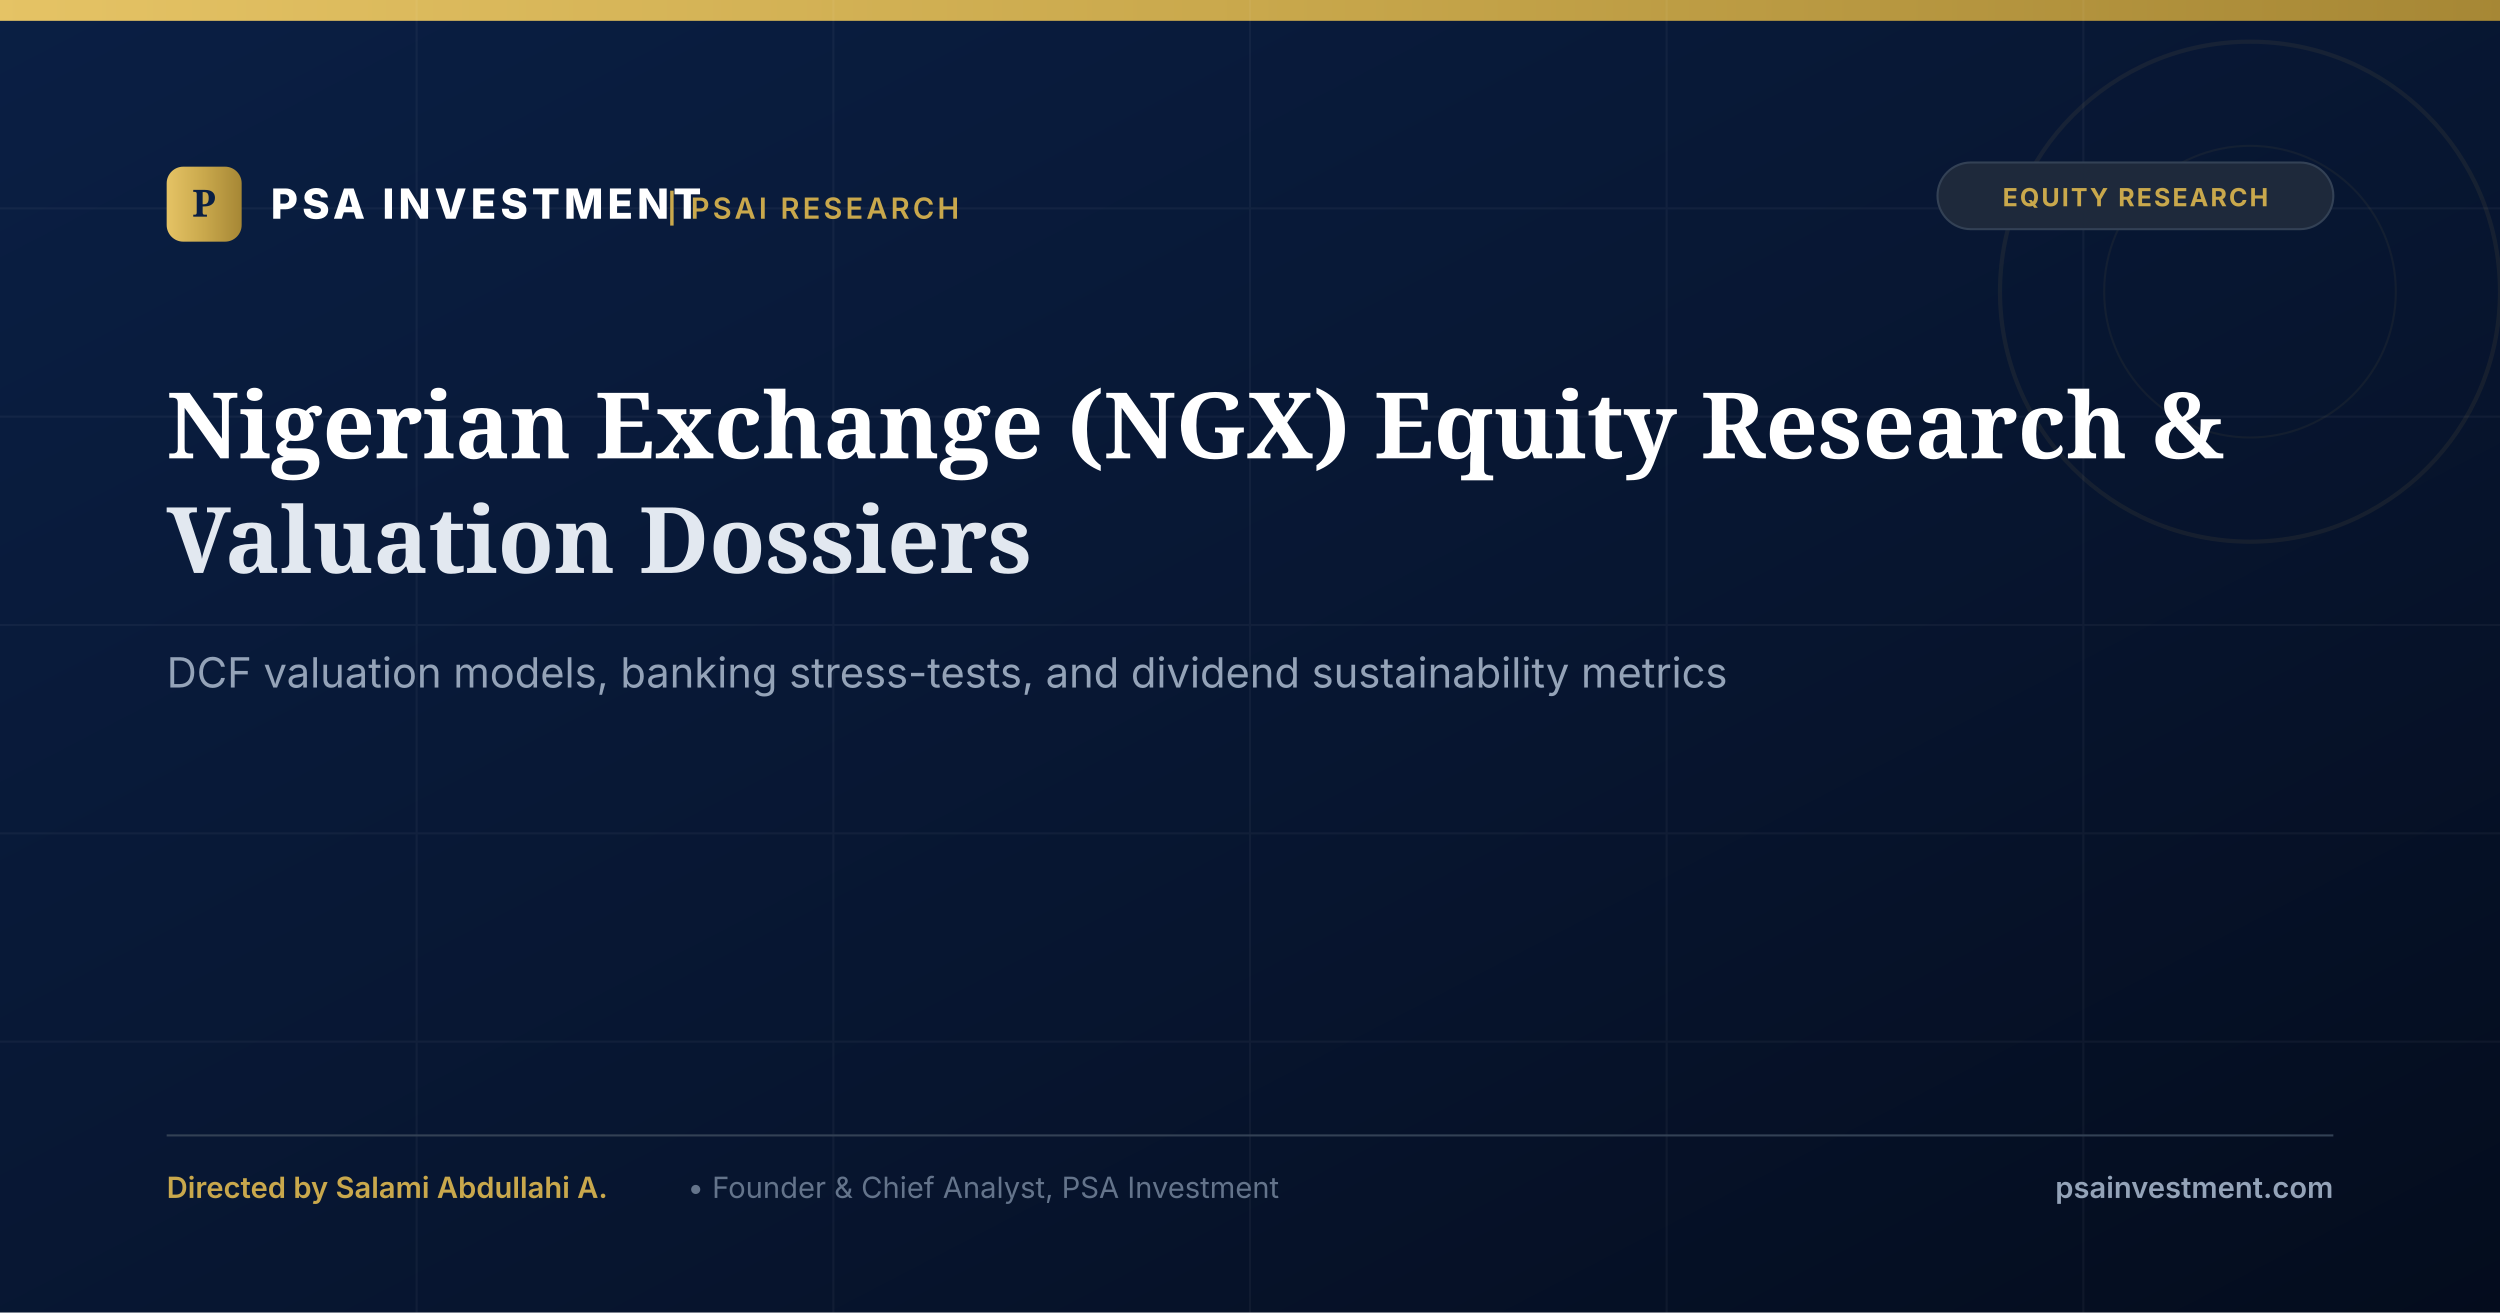
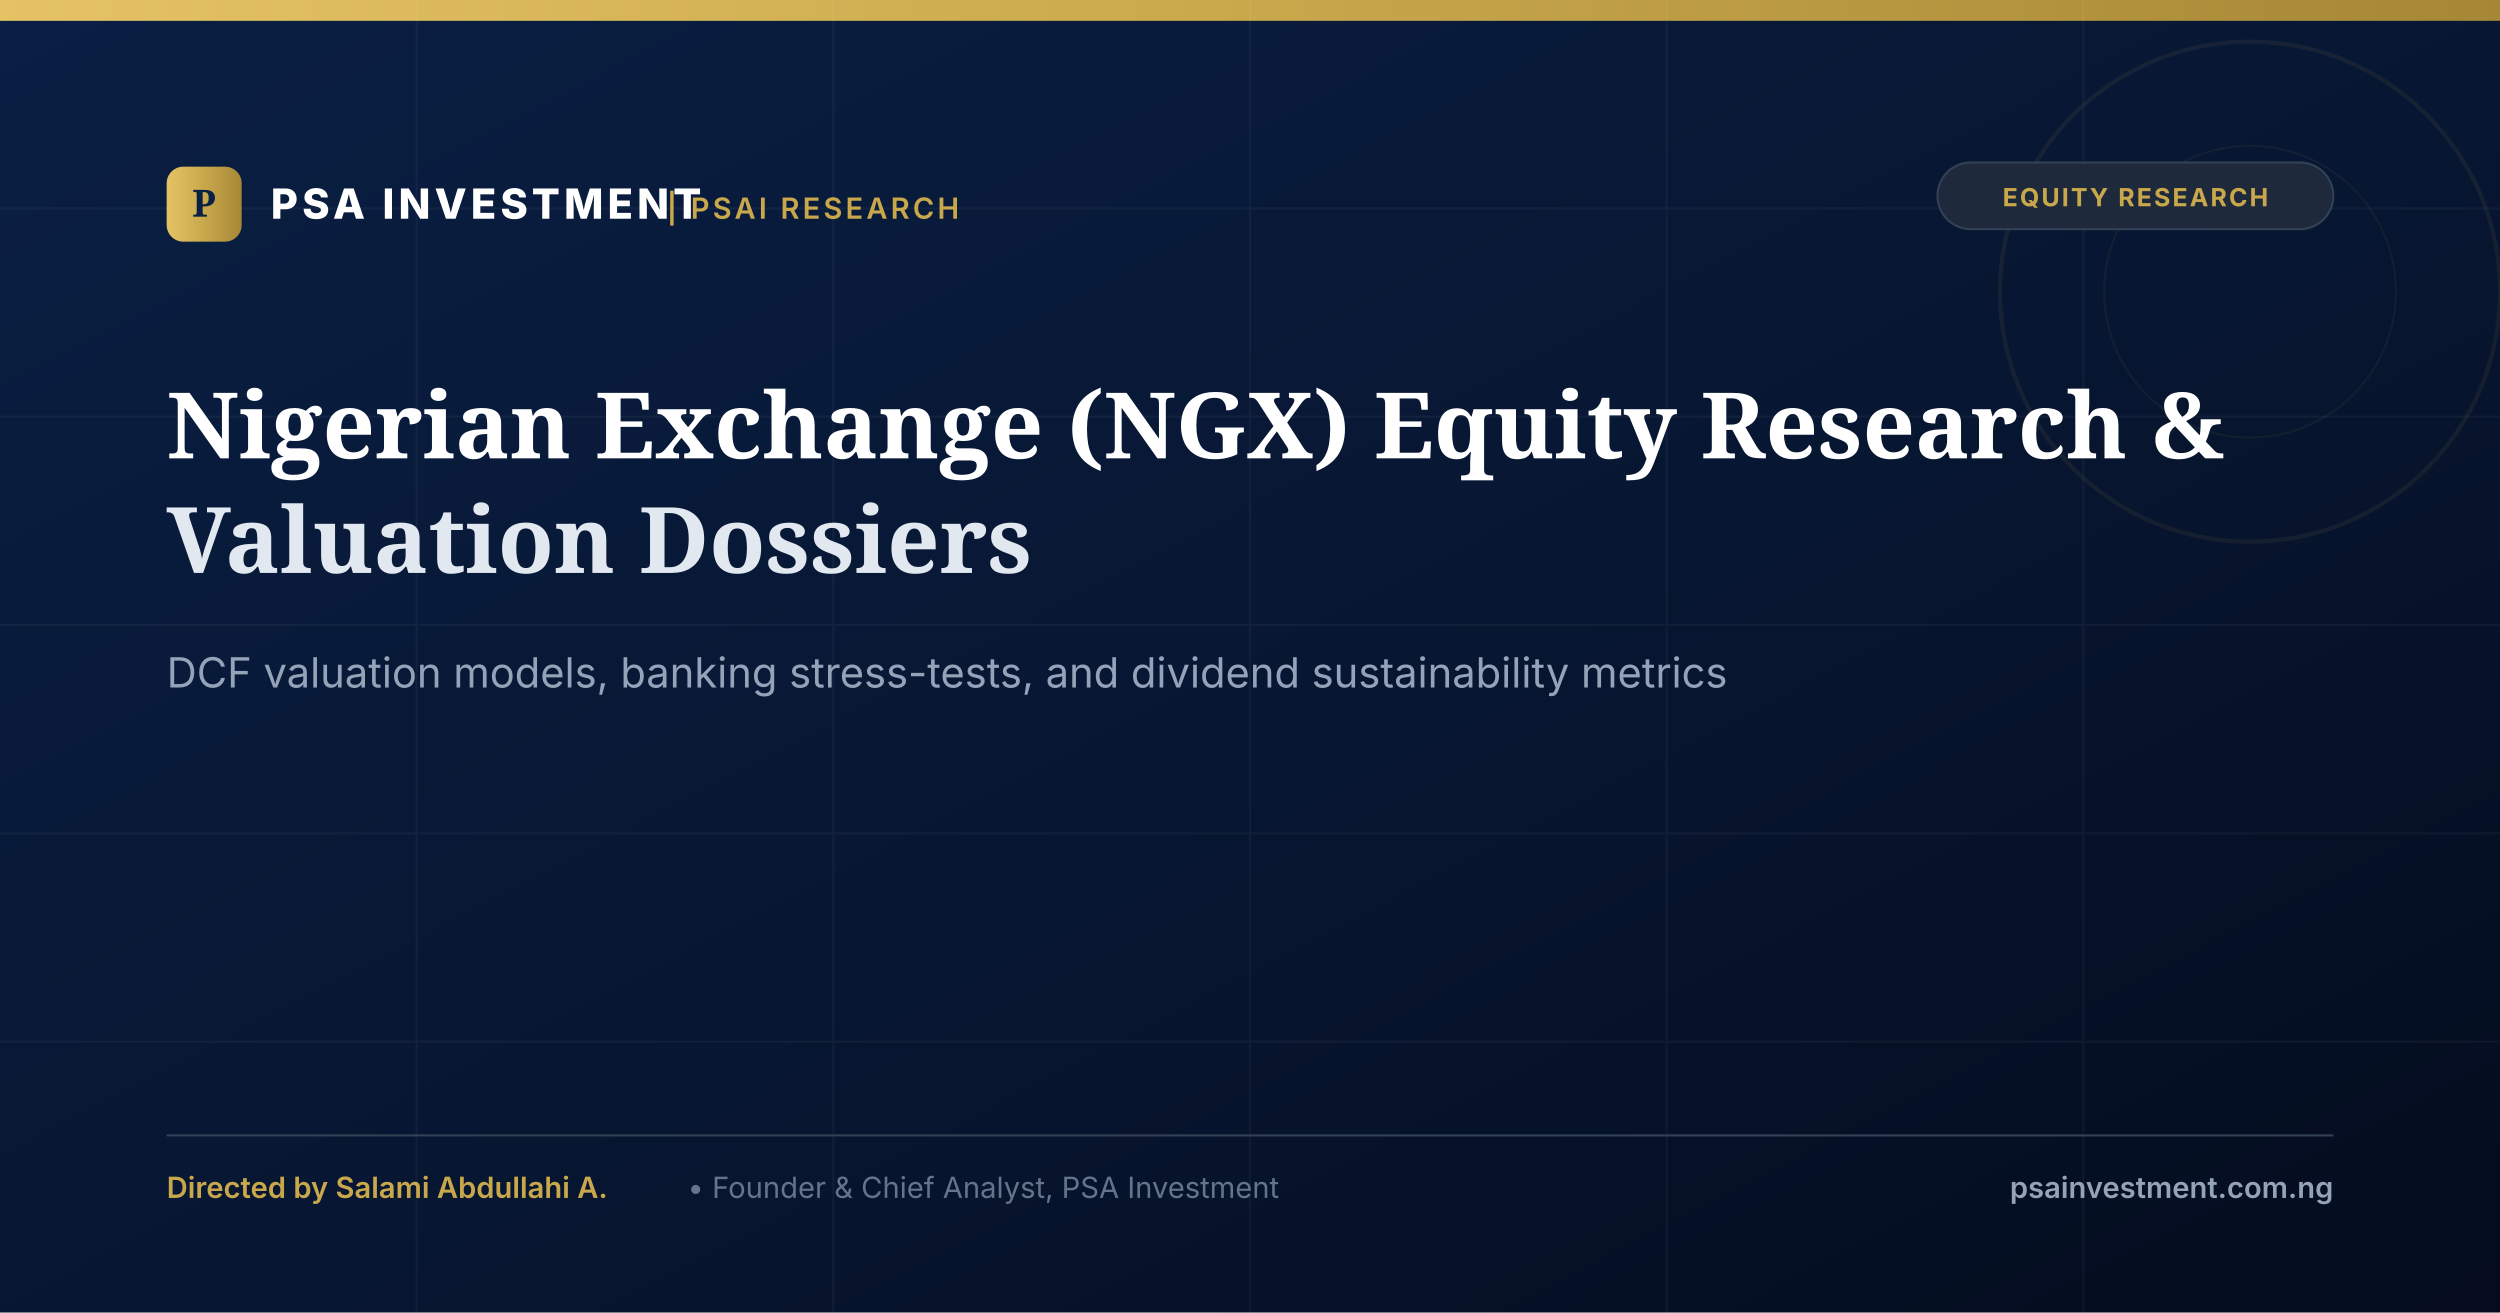
<svg xmlns="http://www.w3.org/2000/svg" width="1200" height="630" viewBox="0 0 1200 630">
  <defs>
    <linearGradient id="bgGrad" x1="0%" y1="0%" x2="100%" y2="100%">
      <stop offset="0%" stop-color="#0A1F44" />
      <stop offset="60%" stop-color="#07152F" />
      <stop offset="100%" stop-color="#040C1D" />
    </linearGradient>
    <linearGradient id="goldGrad" x1="0%" y1="0%" x2="100%" y2="0%">
      <stop offset="0%" stop-color="#E5C365" />
      <stop offset="50%" stop-color="#C9A84C" />
      <stop offset="100%" stop-color="#A68735" />
    </linearGradient>
  </defs>
  <rect width="1200" height="630" fill="url(#bgGrad)" />
  <rect x="0" y="0" width="1200" height="10" fill="url(#goldGrad)" />
  <g opacity="0.04" stroke="#FFFFFF" stroke-width="1">
    <line x1="0" y1="100" x2="1200" y2="100" />
    <line x1="0" y1="200" x2="1200" y2="200" />
    <line x1="0" y1="300" x2="1200" y2="300" />
    <line x1="0" y1="400" x2="1200" y2="400" />
    <line x1="0" y1="500" x2="1200" y2="500" />
    <line x1="200" y1="0" x2="200" y2="630" />
    <line x1="400" y1="0" x2="400" y2="630" />
    <line x1="600" y1="0" x2="600" y2="630" />
    <line x1="800" y1="0" x2="800" y2="630" />
    <line x1="1000" y1="0" x2="1000" y2="630" />
  </g>
  <circle cx="1080" cy="140" r="120" fill="none" stroke="#C9A84C" stroke-width="2" opacity="0.08" />
  <circle cx="1080" cy="140" r="70" fill="none" stroke="#C9A84C" stroke-width="1" opacity="0.06" />
  <g transform="translate(80, 80)">
    <rect x="0" y="0" width="36" height="36" rx="8" fill="url(#goldGrad)" />
    <text x="18" y="24" font-family="'Playfair Display', Georgia, serif" font-size="18" font-weight="bold" fill="#0A1F44" text-anchor="middle">P</text>
    <text x="50" y="25" font-family="'Inter', -apple-system, sans-serif" font-size="20" font-weight="800" fill="#FFFFFF" letter-spacing="2">PSA INVESTMENT</text>
    <text x="240" y="25" font-family="'Inter', -apple-system, sans-serif" font-size="14" font-weight="600" fill="#C9A84C" letter-spacing="1.5">| PSAI RESEARCH</text>
    <rect x="850" y="-2" width="190" height="32" rx="16" fill="#1E293B" stroke="#334155" stroke-width="1" />
    <text x="945" y="19" font-family="'Inter', -apple-system, sans-serif" font-size="12" font-weight="700" fill="#C9A84C" text-anchor="middle" letter-spacing="1">EQUITY RESEARCH</text>
  </g>
  <g transform="translate(80, 180)">
    <text x="0" y="40" font-family="'Playfair Display', Georgia, serif" font-size="44" font-weight="bold" fill="#FFFFFF">
      Nigerian Exchange (NGX) Equity Research &amp;
    </text>
    <text x="0" y="95" font-family="'Playfair Display', Georgia, serif" font-size="44" font-weight="bold" fill="#E2E8F0">
      Valuation Dossiers
    </text>
    <text x="0" y="150" font-family="'Inter', -apple-system, sans-serif" font-size="20" font-weight="400" fill="#94A3B8">
      DCF valuation models, banking stress-tests, and dividend sustainability metrics
    </text>
  </g>
  <g transform="translate(80, 570)">
    <line x1="0" y1="-25" x2="1040" y2="-25" stroke="#334155" stroke-width="1" />
    <text x="0" y="5" font-family="'Inter', sans-serif" font-size="14" font-weight="600" fill="#C9A84C">Directed by Salami Abdullahi A.</text>
    <text x="250" y="5" font-family="'Inter', sans-serif" font-size="14" font-weight="400" fill="#64748B">• Founder &amp; Chief Analyst, PSA Investment</text>
-     <text x="1040" y="5" font-family="'Inter', sans-serif" font-size="14" font-weight="600" fill="#94A3B8" text-anchor="end">psainvestment.com</text>
+     <text x="1040" y="5" font-family="'Inter', sans-serif" font-size="14" font-weight="600" fill="#94A3B8" text-anchor="end">psainvestment.com.ng</text>
  </g>
</svg>
